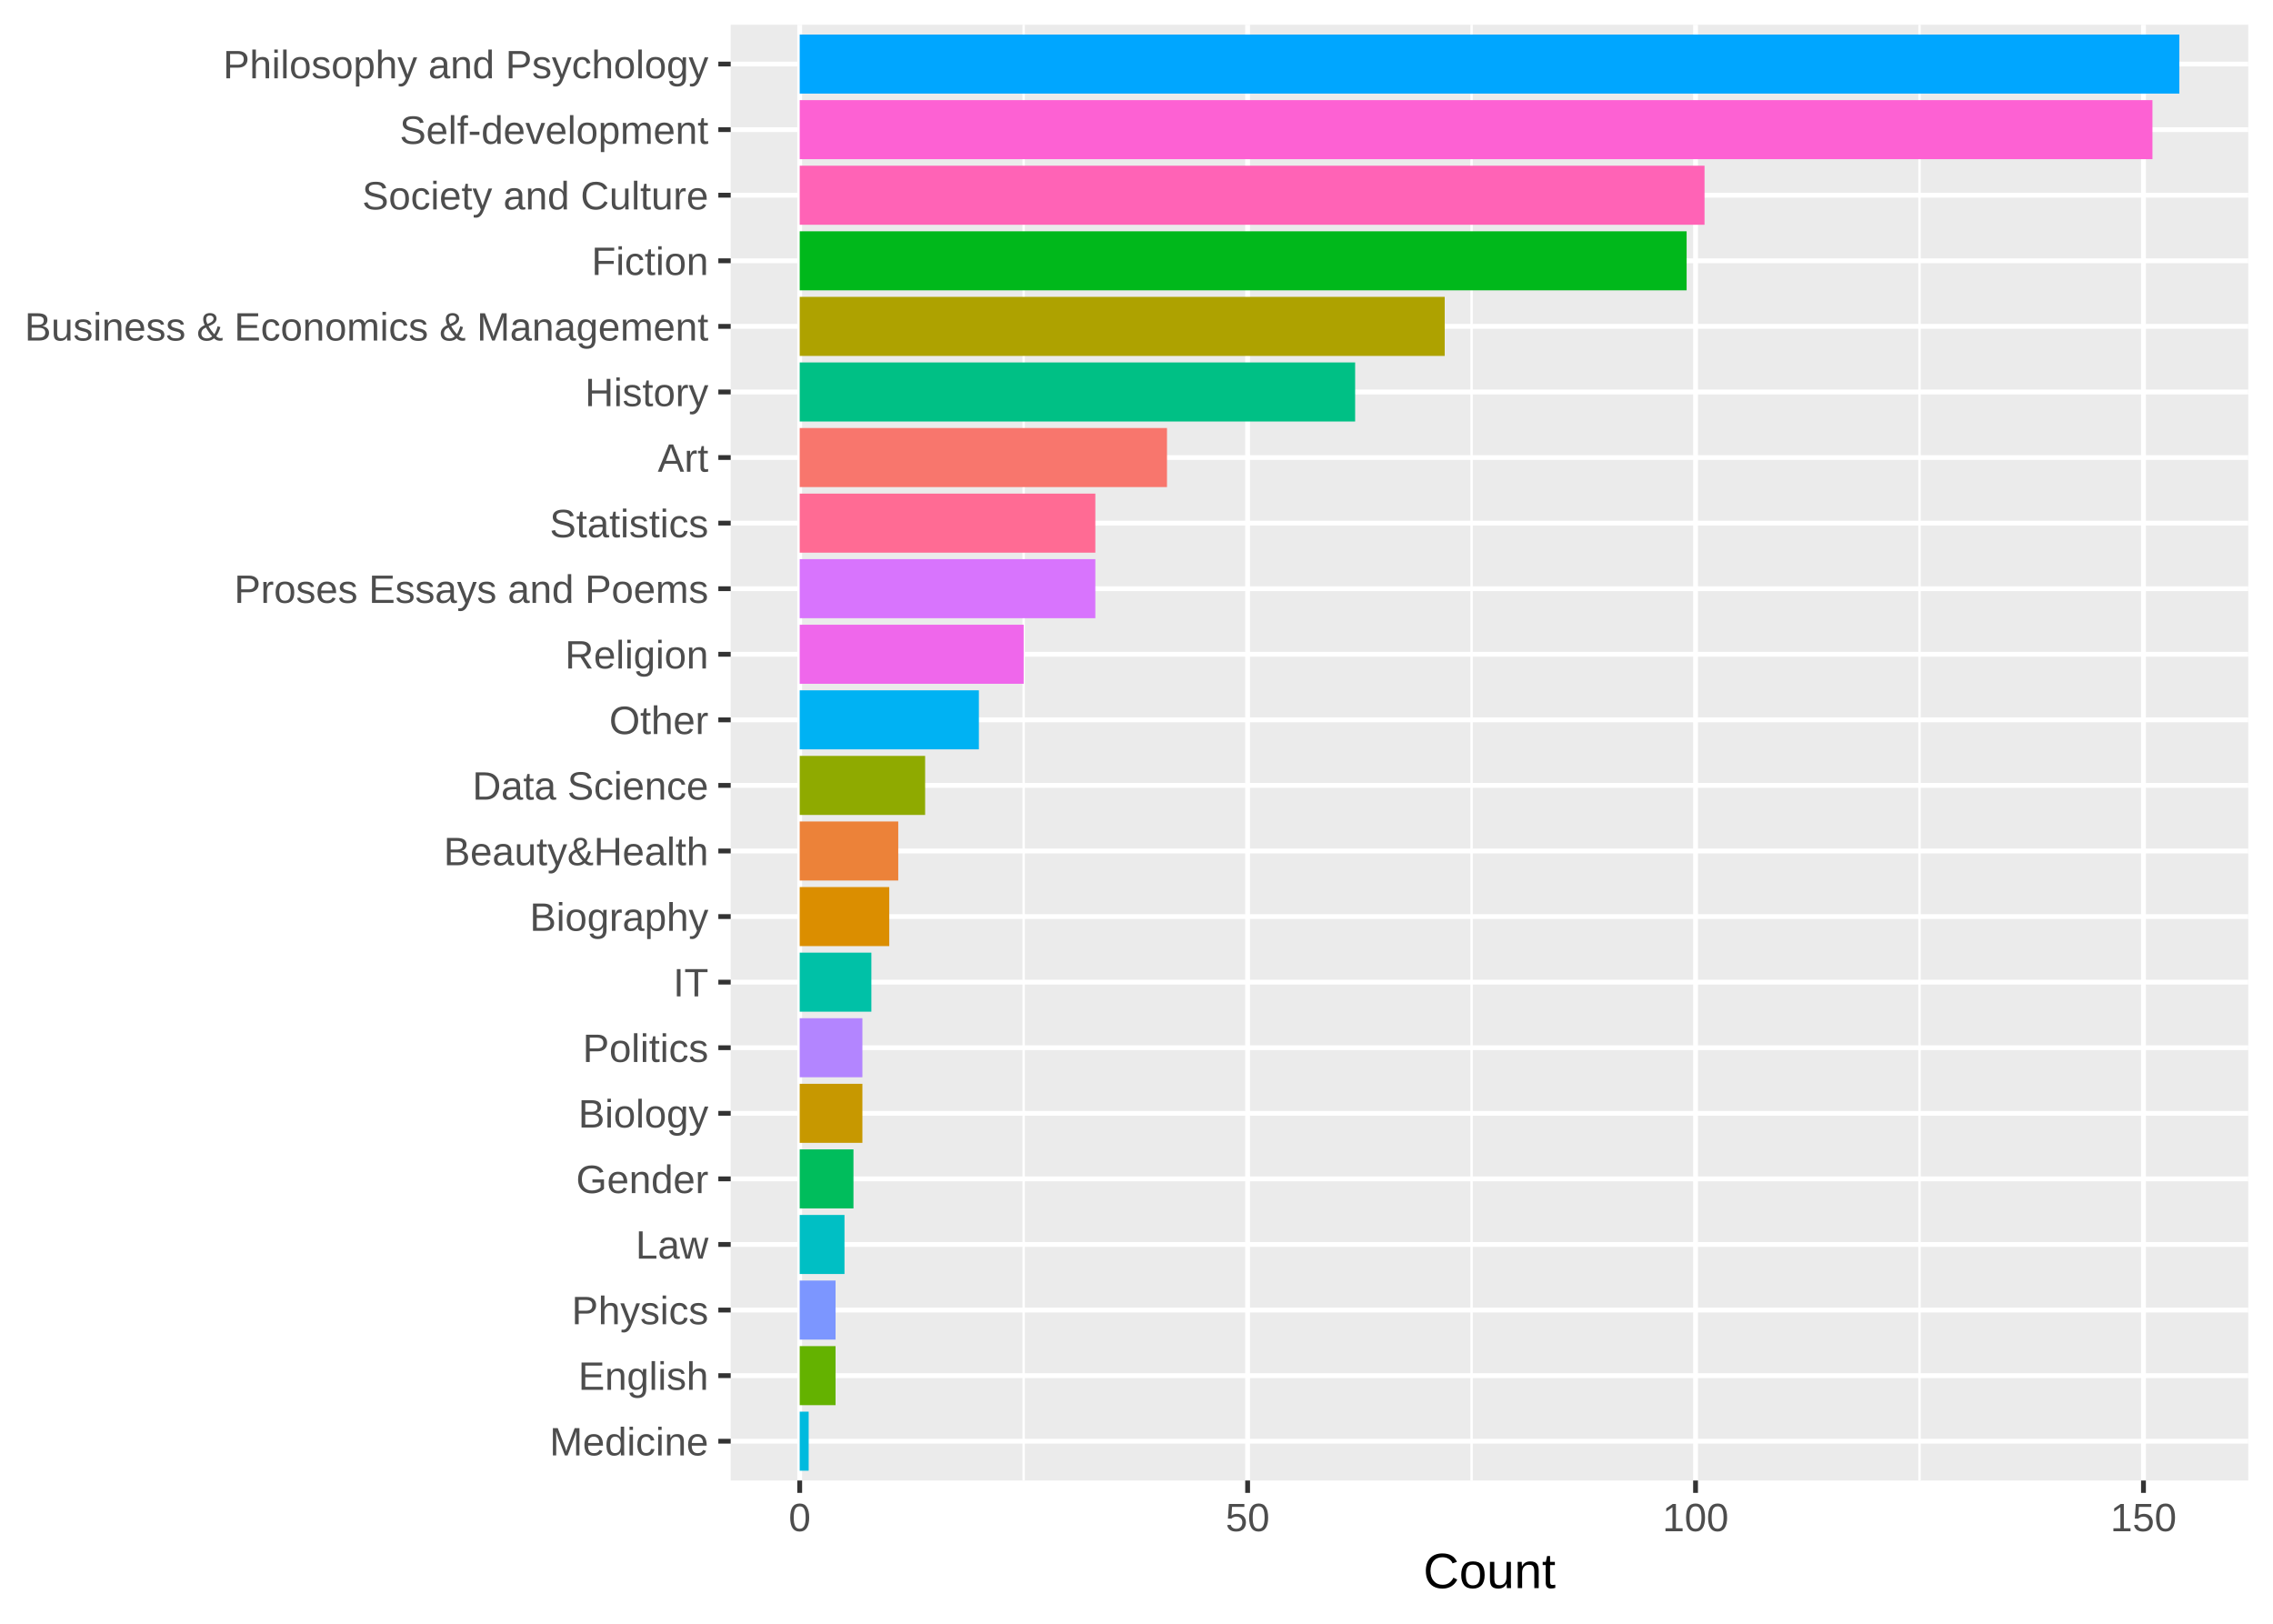
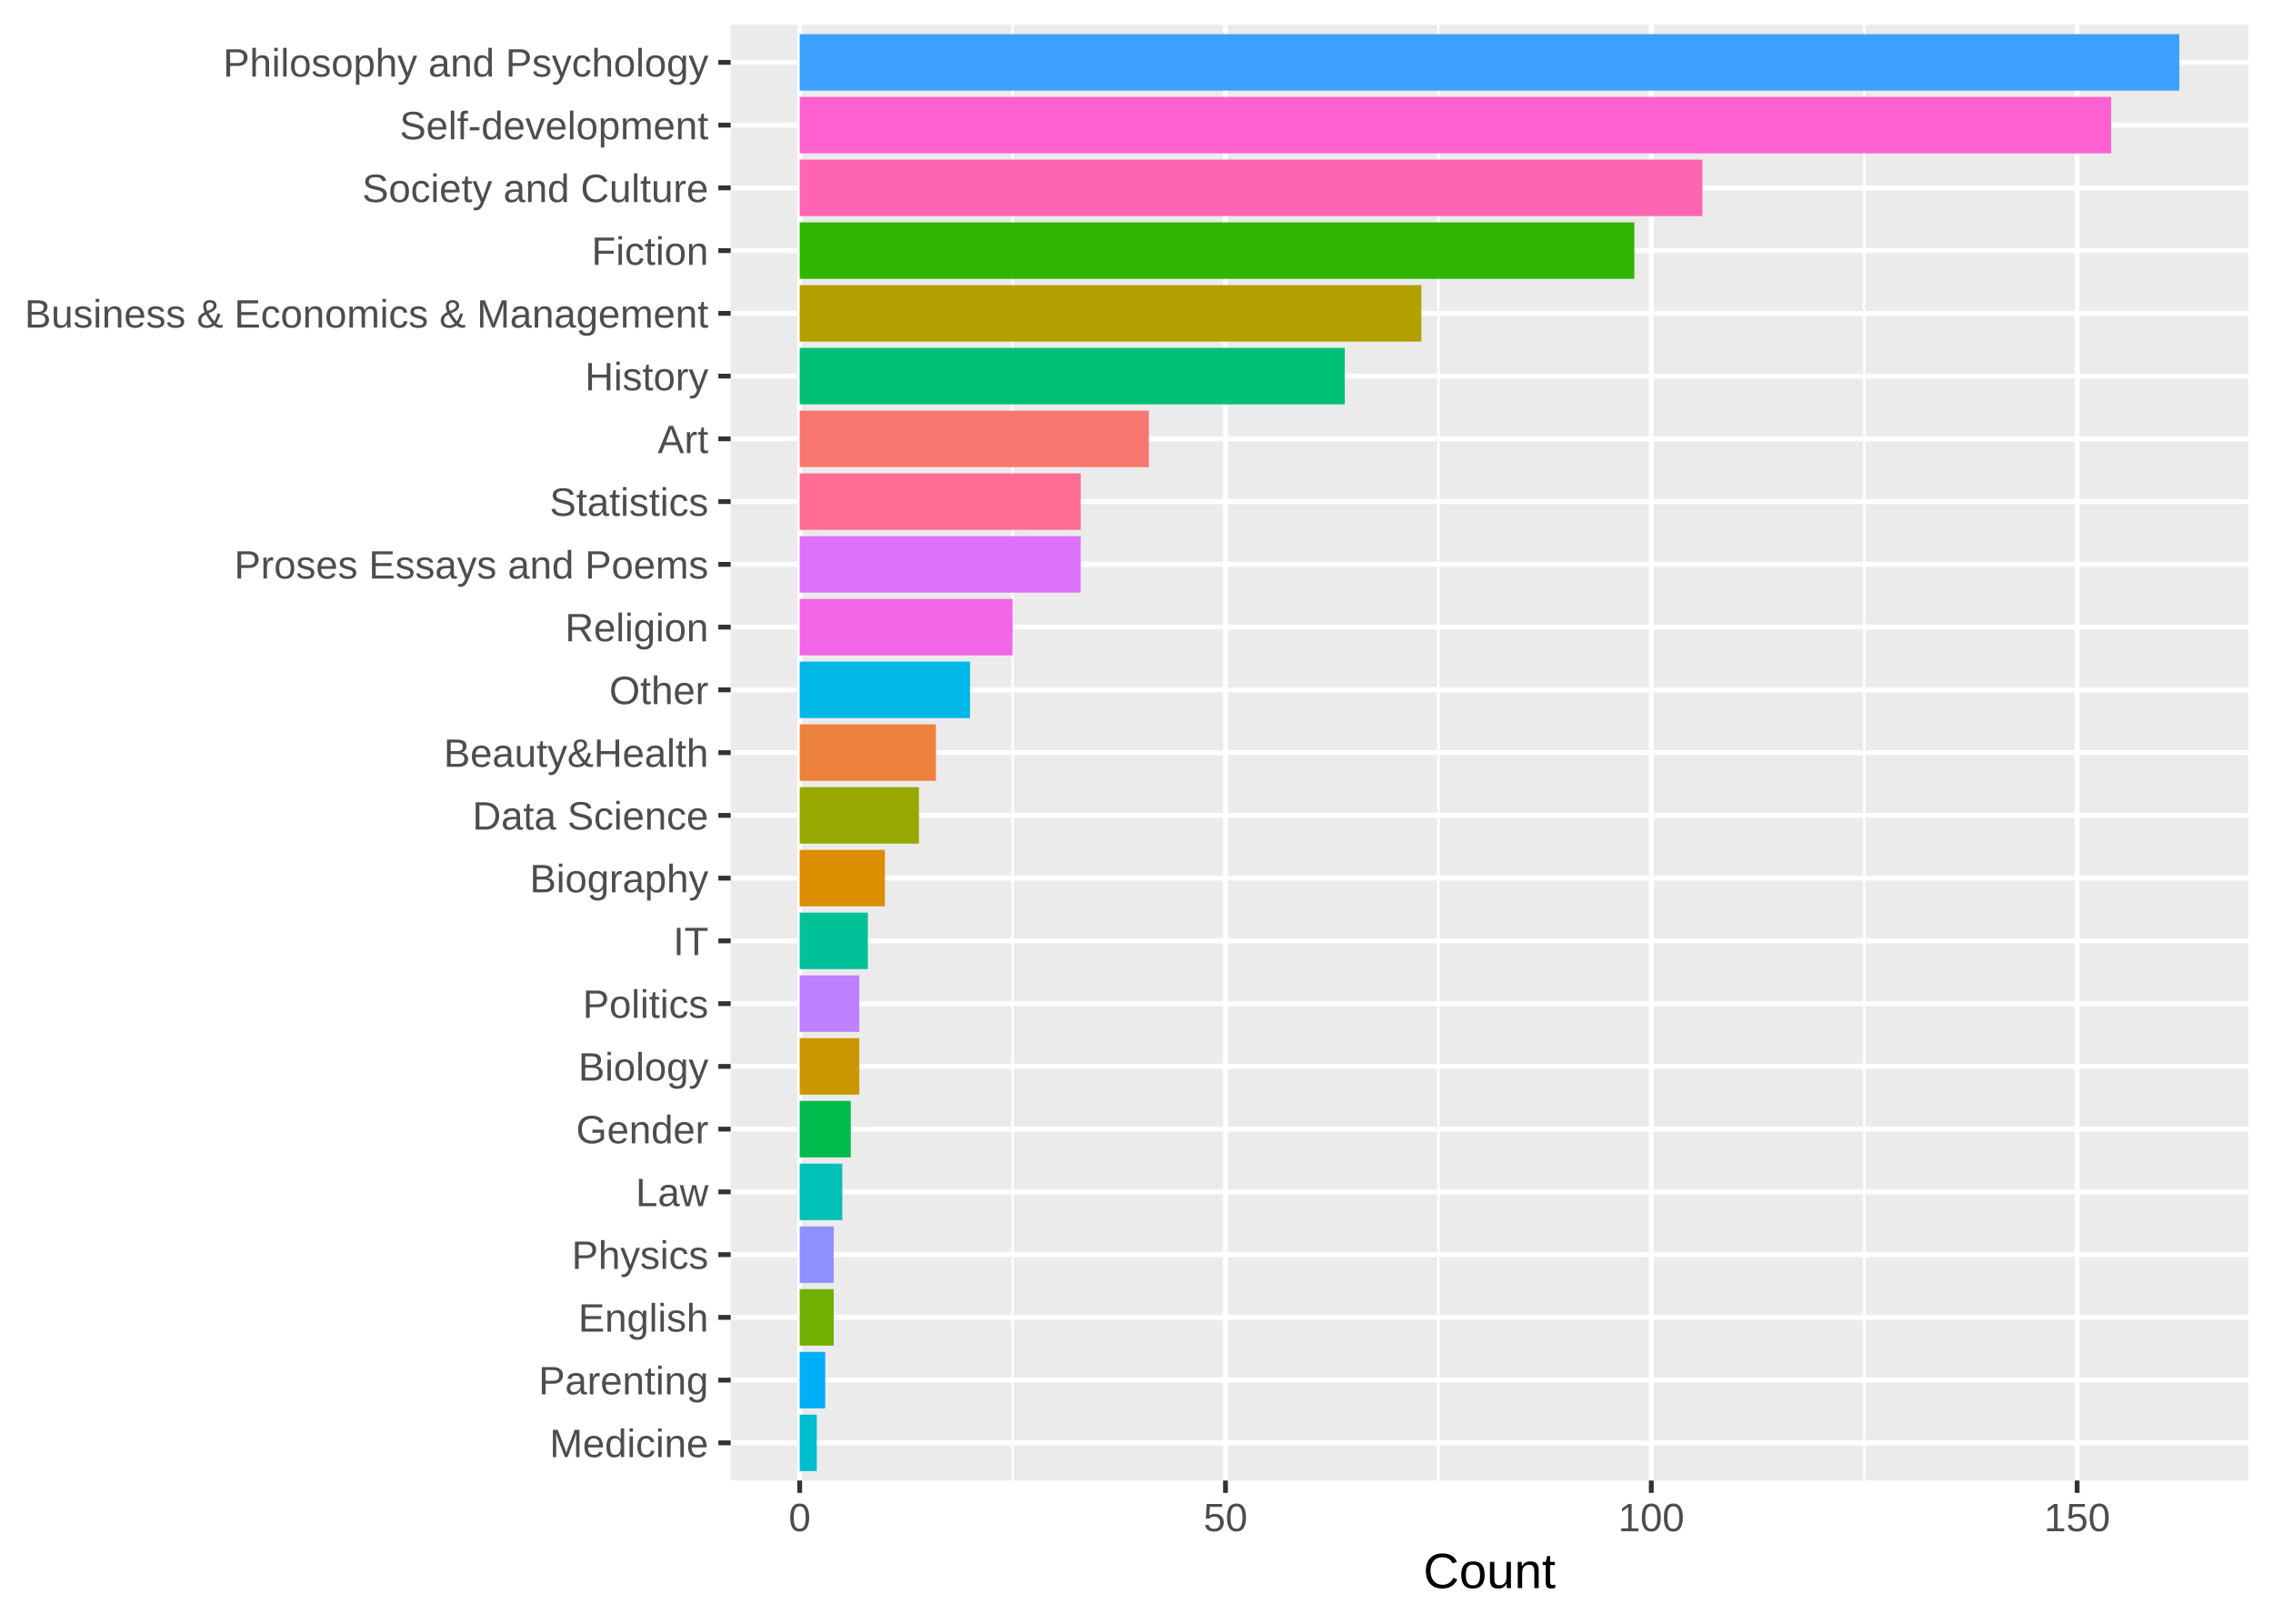
<svg xmlns="http://www.w3.org/2000/svg" class="svglite" width="504.00pt" height="360.00pt" viewBox="0 0 504.00 360.00">
  <defs>
    <style type="text/css">
    .svglite line, .svglite polyline, .svglite polygon, .svglite path, .svglite rect, .svglite circle {
      fill: none;
      stroke: #000000;
      stroke-linecap: round;
      stroke-linejoin: round;
      stroke-miterlimit: 10.00;
    }
    .svglite text {
      white-space: pre;
    }
  </style>
  </defs>
  <rect width="100%" height="100%" style="stroke: none; fill: #FFFFFF;" />
  <defs>
    <clipPath id="cpMC4wMHw1MDQuMDB8MC4wMHwzNjAuMDA=">
      <rect x="0.00" y="0.00" width="504.00" height="360.00" />
    </clipPath>
  </defs>
  <g clip-path="url(#cpMC4wMHw1MDQuMDB8MC4wMHwzNjAuMDA=)">
    <rect x="0.00" y="0.00" width="504.00" height="360.00" style="stroke-width: 1.07; stroke: #FFFFFF; fill: #FFFFFF;" />
  </g>
  <defs>
    <clipPath id="cpMTYyLjAyfDQ5OC41Mnw1LjQ4fDMyOC4yNQ==">
      <rect x="162.02" y="5.48" width="336.50" height="322.77" />
    </clipPath>
  </defs>
  <g clip-path="url(#cpMTYyLjAyfDQ5OC41Mnw1LjQ4fDMyOC4yNQ==)">
    <rect x="162.02" y="5.48" width="336.50" height="322.77" style="stroke-width: 1.07; stroke: none; fill: #EBEBEB;" />
-     <polyline points="226.98,328.25 226.98,5.48 " style="stroke-width: 0.53; stroke: #FFFFFF; stroke-linecap: butt;" />
-     <polyline points="326.30,328.25 326.30,5.48 " style="stroke-width: 0.53; stroke: #FFFFFF; stroke-linecap: butt;" />
-     <polyline points="425.62,328.25 425.62,5.48 " style="stroke-width: 0.53; stroke: #FFFFFF; stroke-linecap: butt;" />
-     <polyline points="162.02,319.53 498.52,319.53 " style="stroke-width: 1.07; stroke: #FFFFFF; stroke-linecap: butt;" />
-     <polyline points="162.02,304.99 498.52,304.99 " style="stroke-width: 1.07; stroke: #FFFFFF; stroke-linecap: butt;" />
-     <polyline points="162.02,290.45 498.52,290.45 " style="stroke-width: 1.07; stroke: #FFFFFF; stroke-linecap: butt;" />
-     <polyline points="162.02,275.91 498.52,275.91 " style="stroke-width: 1.07; stroke: #FFFFFF; stroke-linecap: butt;" />
-     <polyline points="162.02,261.37 498.52,261.37 " style="stroke-width: 1.07; stroke: #FFFFFF; stroke-linecap: butt;" />
-     <polyline points="162.02,246.83 498.52,246.83 " style="stroke-width: 1.07; stroke: #FFFFFF; stroke-linecap: butt;" />
-     <polyline points="162.02,232.29 498.52,232.29 " style="stroke-width: 1.07; stroke: #FFFFFF; stroke-linecap: butt;" />
-     <polyline points="162.02,217.75 498.52,217.75 " style="stroke-width: 1.07; stroke: #FFFFFF; stroke-linecap: butt;" />
-     <polyline points="162.02,203.21 498.52,203.21 " style="stroke-width: 1.07; stroke: #FFFFFF; stroke-linecap: butt;" />
-     <polyline points="162.02,188.67 498.52,188.67 " style="stroke-width: 1.07; stroke: #FFFFFF; stroke-linecap: butt;" />
-     <polyline points="162.02,174.13 498.52,174.13 " style="stroke-width: 1.07; stroke: #FFFFFF; stroke-linecap: butt;" />
-     <polyline points="162.02,159.60 498.52,159.60 " style="stroke-width: 1.07; stroke: #FFFFFF; stroke-linecap: butt;" />
-     <polyline points="162.02,145.06 498.52,145.06 " style="stroke-width: 1.07; stroke: #FFFFFF; stroke-linecap: butt;" />
-     <polyline points="162.02,130.52 498.52,130.52 " style="stroke-width: 1.07; stroke: #FFFFFF; stroke-linecap: butt;" />
-     <polyline points="162.02,115.98 498.52,115.98 " style="stroke-width: 1.07; stroke: #FFFFFF; stroke-linecap: butt;" />
-     <polyline points="162.02,101.44 498.52,101.44 " style="stroke-width: 1.07; stroke: #FFFFFF; stroke-linecap: butt;" />
-     <polyline points="162.02,86.90 498.52,86.90 " style="stroke-width: 1.07; stroke: #FFFFFF; stroke-linecap: butt;" />
-     <polyline points="162.02,72.36 498.52,72.36 " style="stroke-width: 1.07; stroke: #FFFFFF; stroke-linecap: butt;" />
-     <polyline points="162.02,57.82 498.52,57.82 " style="stroke-width: 1.07; stroke: #FFFFFF; stroke-linecap: butt;" />
-     <polyline points="162.02,43.28 498.52,43.28 " style="stroke-width: 1.07; stroke: #FFFFFF; stroke-linecap: butt;" />
-     <polyline points="162.02,28.74 498.52,28.74 " style="stroke-width: 1.07; stroke: #FFFFFF; stroke-linecap: butt;" />
-     <polyline points="162.02,14.20 498.52,14.20 " style="stroke-width: 1.07; stroke: #FFFFFF; stroke-linecap: butt;" />
+     <polyline points="224.52,328.25 224.52,5.48 " style="stroke-width: 0.53; stroke: #FFFFFF; stroke-linecap: butt;" />
+     <polyline points="318.94,328.25 318.94,5.48 " style="stroke-width: 0.53; stroke: #FFFFFF; stroke-linecap: butt;" />
+     <polyline points="413.36,328.25 413.36,5.48 " style="stroke-width: 0.53; stroke: #FFFFFF; stroke-linecap: butt;" />
+     <polyline points="162.02,319.90 498.52,319.90 " style="stroke-width: 1.07; stroke: #FFFFFF; stroke-linecap: butt;" />
+     <polyline points="162.02,305.99 498.52,305.99 " style="stroke-width: 1.07; stroke: #FFFFFF; stroke-linecap: butt;" />
+     <polyline points="162.02,292.08 498.52,292.08 " style="stroke-width: 1.07; stroke: #FFFFFF; stroke-linecap: butt;" />
+     <polyline points="162.02,278.17 498.52,278.17 " style="stroke-width: 1.07; stroke: #FFFFFF; stroke-linecap: butt;" />
+     <polyline points="162.02,264.25 498.52,264.25 " style="stroke-width: 1.07; stroke: #FFFFFF; stroke-linecap: butt;" />
+     <polyline points="162.02,250.34 498.52,250.34 " style="stroke-width: 1.07; stroke: #FFFFFF; stroke-linecap: butt;" />
+     <polyline points="162.02,236.43 498.52,236.43 " style="stroke-width: 1.07; stroke: #FFFFFF; stroke-linecap: butt;" />
+     <polyline points="162.02,222.52 498.52,222.52 " style="stroke-width: 1.07; stroke: #FFFFFF; stroke-linecap: butt;" />
+     <polyline points="162.02,208.60 498.52,208.60 " style="stroke-width: 1.07; stroke: #FFFFFF; stroke-linecap: butt;" />
+     <polyline points="162.02,194.69 498.52,194.69 " style="stroke-width: 1.07; stroke: #FFFFFF; stroke-linecap: butt;" />
+     <polyline points="162.02,180.78 498.52,180.78 " style="stroke-width: 1.07; stroke: #FFFFFF; stroke-linecap: butt;" />
+     <polyline points="162.02,166.87 498.52,166.87 " style="stroke-width: 1.07; stroke: #FFFFFF; stroke-linecap: butt;" />
+     <polyline points="162.02,152.95 498.52,152.95 " style="stroke-width: 1.07; stroke: #FFFFFF; stroke-linecap: butt;" />
+     <polyline points="162.02,139.04 498.52,139.04 " style="stroke-width: 1.07; stroke: #FFFFFF; stroke-linecap: butt;" />
+     <polyline points="162.02,125.13 498.52,125.13 " style="stroke-width: 1.07; stroke: #FFFFFF; stroke-linecap: butt;" />
+     <polyline points="162.02,111.21 498.52,111.21 " style="stroke-width: 1.07; stroke: #FFFFFF; stroke-linecap: butt;" />
+     <polyline points="162.02,97.30 498.52,97.30 " style="stroke-width: 1.07; stroke: #FFFFFF; stroke-linecap: butt;" />
+     <polyline points="162.02,83.39 498.52,83.39 " style="stroke-width: 1.07; stroke: #FFFFFF; stroke-linecap: butt;" />
+     <polyline points="162.02,69.48 498.52,69.48 " style="stroke-width: 1.07; stroke: #FFFFFF; stroke-linecap: butt;" />
+     <polyline points="162.02,55.56 498.52,55.56 " style="stroke-width: 1.07; stroke: #FFFFFF; stroke-linecap: butt;" />
+     <polyline points="162.02,41.65 498.52,41.65 " style="stroke-width: 1.07; stroke: #FFFFFF; stroke-linecap: butt;" />
+     <polyline points="162.02,27.74 498.52,27.74 " style="stroke-width: 1.07; stroke: #FFFFFF; stroke-linecap: butt;" />
+     <polyline points="162.02,13.83 498.52,13.83 " style="stroke-width: 1.07; stroke: #FFFFFF; stroke-linecap: butt;" />
    <polyline points="177.32,328.25 177.32,5.48 " style="stroke-width: 1.07; stroke: #FFFFFF; stroke-linecap: butt;" />
-     <polyline points="276.64,328.25 276.64,5.48 " style="stroke-width: 1.07; stroke: #FFFFFF; stroke-linecap: butt;" />
-     <polyline points="375.96,328.25 375.96,5.48 " style="stroke-width: 1.07; stroke: #FFFFFF; stroke-linecap: butt;" />
-     <polyline points="475.28,328.25 475.28,5.48 " style="stroke-width: 1.07; stroke: #FFFFFF; stroke-linecap: butt;" />
-     <rect x="177.32" y="94.90" width="81.44" height="13.09" style="stroke-width: 1.07; stroke: none; stroke-linecap: square; stroke-linejoin: miter; fill: #F8766D;" />
-     <rect x="177.32" y="182.13" width="21.85" height="13.09" style="stroke-width: 1.07; stroke: none; stroke-linecap: square; stroke-linejoin: miter; fill: #EC8239;" />
-     <rect x="177.32" y="196.67" width="19.86" height="13.09" style="stroke-width: 1.07; stroke: none; stroke-linecap: square; stroke-linejoin: miter; fill: #DB8E00;" />
-     <rect x="177.32" y="240.29" width="13.90" height="13.09" style="stroke-width: 1.07; stroke: none; stroke-linecap: square; stroke-linejoin: miter; fill: #C79800;" />
-     <rect x="177.32" y="65.82" width="143.02" height="13.09" style="stroke-width: 1.07; stroke: none; stroke-linecap: square; stroke-linejoin: miter; fill: #AEA200;" />
-     <rect x="177.32" y="167.59" width="27.81" height="13.09" style="stroke-width: 1.07; stroke: none; stroke-linecap: square; stroke-linejoin: miter; fill: #8FAA00;" />
-     <rect x="177.32" y="298.45" width="7.95" height="13.09" style="stroke-width: 1.07; stroke: none; stroke-linecap: square; stroke-linejoin: miter; fill: #64B200;" />
-     <rect x="177.32" y="51.28" width="196.66" height="13.09" style="stroke-width: 1.07; stroke: none; stroke-linecap: square; stroke-linejoin: miter; fill: #00B81B;" />
-     <rect x="177.32" y="254.83" width="11.92" height="13.09" style="stroke-width: 1.07; stroke: none; stroke-linecap: square; stroke-linejoin: miter; fill: #00BD5C;" />
-     <rect x="177.32" y="80.36" width="123.16" height="13.09" style="stroke-width: 1.07; stroke: none; stroke-linecap: square; stroke-linejoin: miter; fill: #00C085;" />
-     <rect x="177.32" y="211.21" width="15.89" height="13.09" style="stroke-width: 1.07; stroke: none; stroke-linecap: square; stroke-linejoin: miter; fill: #00C1A7;" />
-     <rect x="177.32" y="269.37" width="9.93" height="13.09" style="stroke-width: 1.07; stroke: none; stroke-linecap: square; stroke-linejoin: miter; fill: #00BFC4;" />
-     <rect x="177.32" y="312.98" width="1.99" height="13.09" style="stroke-width: 1.07; stroke: none; stroke-linecap: square; stroke-linejoin: miter; fill: #00BADE;" />
-     <rect x="177.32" y="153.05" width="39.73" height="13.09" style="stroke-width: 1.07; stroke: none; stroke-linecap: square; stroke-linejoin: miter; fill: #00B2F3;" />
-     <rect x="177.32" y="7.66" width="305.91" height="13.09" style="stroke-width: 1.07; stroke: none; stroke-linecap: square; stroke-linejoin: miter; fill: #00A6FF;" />
-     <rect x="177.32" y="283.91" width="7.95" height="13.09" style="stroke-width: 1.07; stroke: none; stroke-linecap: square; stroke-linejoin: miter; fill: #7C96FF;" />
-     <rect x="177.32" y="225.75" width="13.90" height="13.09" style="stroke-width: 1.07; stroke: none; stroke-linecap: square; stroke-linejoin: miter; fill: #B385FF;" />
-     <rect x="177.32" y="123.97" width="65.55" height="13.09" style="stroke-width: 1.07; stroke: none; stroke-linecap: square; stroke-linejoin: miter; fill: #D874FD;" />
-     <rect x="177.32" y="138.51" width="49.66" height="13.09" style="stroke-width: 1.07; stroke: none; stroke-linecap: square; stroke-linejoin: miter; fill: #EF67EB;" />
-     <rect x="177.32" y="22.20" width="299.95" height="13.09" style="stroke-width: 1.07; stroke: none; stroke-linecap: square; stroke-linejoin: miter; fill: #FD61D3;" />
-     <rect x="177.32" y="36.74" width="200.63" height="13.09" style="stroke-width: 1.07; stroke: none; stroke-linecap: square; stroke-linejoin: miter; fill: #FF63B6;" />
-     <rect x="177.32" y="109.44" width="65.55" height="13.09" style="stroke-width: 1.07; stroke: none; stroke-linecap: square; stroke-linejoin: miter; fill: #FF6B94;" />
+     <polyline points="271.73,328.25 271.73,5.48 " style="stroke-width: 1.07; stroke: #FFFFFF; stroke-linecap: butt;" />
+     <polyline points="366.15,328.25 366.15,5.48 " style="stroke-width: 1.07; stroke: #FFFFFF; stroke-linecap: butt;" />
+     <polyline points="460.57,328.25 460.57,5.48 " style="stroke-width: 1.07; stroke: #FFFFFF; stroke-linecap: butt;" />
+     <rect x="177.32" y="91.04" width="77.42" height="12.52" style="stroke-width: 1.07; stroke: none; stroke-linecap: butt; stroke-linejoin: miter; fill: #F8766D;" />
+     <rect x="177.32" y="160.60" width="30.21" height="12.52" style="stroke-width: 1.07; stroke: none; stroke-linecap: butt; stroke-linejoin: miter; fill: #EC823C;" />
+     <rect x="177.32" y="188.43" width="18.88" height="12.52" style="stroke-width: 1.07; stroke: none; stroke-linecap: butt; stroke-linejoin: miter; fill: #DD8D00;" />
+     <rect x="177.32" y="230.17" width="13.22" height="12.52" style="stroke-width: 1.07; stroke: none; stroke-linecap: butt; stroke-linejoin: miter; fill: #CA9700;" />
+     <rect x="177.32" y="63.22" width="137.85" height="12.52" style="stroke-width: 1.07; stroke: none; stroke-linecap: butt; stroke-linejoin: miter; fill: #B3A000;" />
+     <rect x="177.32" y="174.52" width="26.44" height="12.52" style="stroke-width: 1.07; stroke: none; stroke-linecap: butt; stroke-linejoin: miter; fill: #97A900;" />
+     <rect x="177.32" y="285.82" width="7.55" height="12.52" style="stroke-width: 1.07; stroke: none; stroke-linecap: butt; stroke-linejoin: miter; fill: #71B000;" />
+     <rect x="177.32" y="49.30" width="185.06" height="12.52" style="stroke-width: 1.07; stroke: none; stroke-linecap: butt; stroke-linejoin: miter; fill: #2FB600;" />
+     <rect x="177.32" y="244.08" width="11.33" height="12.52" style="stroke-width: 1.07; stroke: none; stroke-linecap: butt; stroke-linejoin: miter; fill: #00BB4B;" />
+     <rect x="177.32" y="77.13" width="120.85" height="12.52" style="stroke-width: 1.07; stroke: none; stroke-linecap: butt; stroke-linejoin: miter; fill: #00BF76;" />
+     <rect x="177.32" y="202.34" width="15.11" height="12.52" style="stroke-width: 1.07; stroke: none; stroke-linecap: butt; stroke-linejoin: miter; fill: #00C098;" />
+     <rect x="177.32" y="257.99" width="9.44" height="12.52" style="stroke-width: 1.07; stroke: none; stroke-linecap: butt; stroke-linejoin: miter; fill: #00C0B7;" />
+     <rect x="177.32" y="313.64" width="3.78" height="12.52" style="stroke-width: 1.07; stroke: none; stroke-linecap: butt; stroke-linejoin: miter; fill: #00BDD1;" />
+     <rect x="177.32" y="146.69" width="37.77" height="12.52" style="stroke-width: 1.07; stroke: none; stroke-linecap: butt; stroke-linejoin: miter; fill: #00B7E8;" />
+     <rect x="177.32" y="299.73" width="5.66" height="12.52" style="stroke-width: 1.07; stroke: none; stroke-linecap: butt; stroke-linejoin: miter; fill: #00AEFA;" />
+     <rect x="177.32" y="7.57" width="305.91" height="12.52" style="stroke-width: 1.07; stroke: none; stroke-linecap: butt; stroke-linejoin: miter; fill: #3DA1FF;" />
+     <rect x="177.32" y="271.91" width="7.55" height="12.52" style="stroke-width: 1.07; stroke: none; stroke-linecap: butt; stroke-linejoin: miter; fill: #8F91FF;" />
+     <rect x="177.32" y="216.25" width="13.22" height="12.52" style="stroke-width: 1.07; stroke: none; stroke-linecap: butt; stroke-linejoin: miter; fill: #BE80FF;" />
+     <rect x="177.32" y="118.87" width="62.31" height="12.52" style="stroke-width: 1.07; stroke: none; stroke-linecap: butt; stroke-linejoin: miter; fill: #DE71F9;" />
+     <rect x="177.32" y="132.78" width="47.21" height="12.52" style="stroke-width: 1.07; stroke: none; stroke-linecap: butt; stroke-linejoin: miter; fill: #F265E7;" />
+     <rect x="177.32" y="21.48" width="290.80" height="12.52" style="stroke-width: 1.07; stroke: none; stroke-linecap: butt; stroke-linejoin: miter; fill: #FE61CF;" />
+     <rect x="177.32" y="35.39" width="200.16" height="12.52" style="stroke-width: 1.07; stroke: none; stroke-linecap: butt; stroke-linejoin: miter; fill: #FF64B3;" />
+     <rect x="177.32" y="104.95" width="62.31" height="12.52" style="stroke-width: 1.07; stroke: none; stroke-linecap: butt; stroke-linejoin: miter; fill: #FF6C92;" />
  </g>
  <g clip-path="url(#cpMC4wMHw1MDQuMDB8MC4wMHwzNjAuMDA=)">
-     <text x="157.09" y="322.68" text-anchor="end" style="font-size: 8.80px;fill: #4D4D4D; font-family: &quot;Arial&quot;;" textLength="35.22px" lengthAdjust="spacingAndGlyphs">Medicine</text>
-     <text x="157.09" y="308.14" text-anchor="end" style="font-size: 8.80px;fill: #4D4D4D; font-family: &quot;Arial&quot;;" textLength="28.86px" lengthAdjust="spacingAndGlyphs">English</text>
-     <text x="157.09" y="293.60" text-anchor="end" style="font-size: 8.80px;fill: #4D4D4D; font-family: &quot;Arial&quot;;" textLength="30.31px" lengthAdjust="spacingAndGlyphs">Physics</text>
-     <text x="157.09" y="279.06" text-anchor="end" style="font-size: 8.80px;fill: #4D4D4D; font-family: &quot;Arial&quot;;" textLength="16.14px" lengthAdjust="spacingAndGlyphs">Law</text>
-     <text x="157.09" y="264.52" text-anchor="end" style="font-size: 8.80px;fill: #4D4D4D; font-family: &quot;Arial&quot;;" textLength="29.35px" lengthAdjust="spacingAndGlyphs">Gender</text>
-     <text x="157.09" y="249.98" text-anchor="end" style="font-size: 8.80px;fill: #4D4D4D; font-family: &quot;Arial&quot;;" textLength="28.86px" lengthAdjust="spacingAndGlyphs">Biology</text>
-     <text x="157.09" y="235.45" text-anchor="end" style="font-size: 8.80px;fill: #4D4D4D; font-family: &quot;Arial&quot;;" textLength="27.86px" lengthAdjust="spacingAndGlyphs">Politics</text>
-     <text x="157.09" y="220.91" text-anchor="end" style="font-size: 8.80px;fill: #4D4D4D; font-family: &quot;Arial&quot;;" textLength="7.81px" lengthAdjust="spacingAndGlyphs">IT</text>
-     <text x="157.09" y="206.37" text-anchor="end" style="font-size: 8.80px;fill: #4D4D4D; font-family: &quot;Arial&quot;;" textLength="39.63px" lengthAdjust="spacingAndGlyphs">Biography</text>
-     <text x="157.09" y="191.83" text-anchor="end" style="font-size: 8.80px;fill: #4D4D4D; font-family: &quot;Arial&quot;;" textLength="58.69px" lengthAdjust="spacingAndGlyphs">Beauty&amp;Health</text>
-     <text x="157.09" y="177.29" text-anchor="end" style="font-size: 8.80px;fill: #4D4D4D; font-family: &quot;Arial&quot;;" textLength="52.33px" lengthAdjust="spacingAndGlyphs">Data Science</text>
-     <text x="157.09" y="162.75" text-anchor="end" style="font-size: 8.80px;fill: #4D4D4D; font-family: &quot;Arial&quot;;" textLength="22.00px" lengthAdjust="spacingAndGlyphs">Other</text>
-     <text x="157.09" y="148.21" text-anchor="end" style="font-size: 8.80px;fill: #4D4D4D; font-family: &quot;Arial&quot;;" textLength="31.79px" lengthAdjust="spacingAndGlyphs">Religion</text>
-     <text x="157.09" y="133.67" text-anchor="end" style="font-size: 8.80px;fill: #4D4D4D; font-family: &quot;Arial&quot;;" textLength="105.15px" lengthAdjust="spacingAndGlyphs">Proses Essays and Poems</text>
-     <text x="157.09" y="119.13" text-anchor="end" style="font-size: 8.80px;fill: #4D4D4D; font-family: &quot;Arial&quot;;" textLength="35.19px" lengthAdjust="spacingAndGlyphs">Statistics</text>
-     <text x="157.09" y="104.59" text-anchor="end" style="font-size: 8.80px;fill: #4D4D4D; font-family: &quot;Arial&quot;;" textLength="11.24px" lengthAdjust="spacingAndGlyphs">Art</text>
-     <text x="157.09" y="90.05" text-anchor="end" style="font-size: 8.80px;fill: #4D4D4D; font-family: &quot;Arial&quot;;" textLength="27.37px" lengthAdjust="spacingAndGlyphs">History</text>
-     <text x="157.09" y="75.51" text-anchor="end" style="font-size: 8.80px;fill: #4D4D4D; font-family: &quot;Arial&quot;;" textLength="151.61px" lengthAdjust="spacingAndGlyphs">Business &amp; Economics &amp; Management</text>
-     <text x="157.09" y="60.97" text-anchor="end" style="font-size: 8.80px;fill: #4D4D4D; font-family: &quot;Arial&quot;;" textLength="25.91px" lengthAdjust="spacingAndGlyphs">Fiction</text>
-     <text x="157.09" y="46.44" text-anchor="end" style="font-size: 8.80px;fill: #4D4D4D; font-family: &quot;Arial&quot;;" textLength="76.78px" lengthAdjust="spacingAndGlyphs">Society and Culture</text>
-     <text x="157.09" y="31.90" text-anchor="end" style="font-size: 8.80px;fill: #4D4D4D; font-family: &quot;Arial&quot;;" textLength="68.48px" lengthAdjust="spacingAndGlyphs">Self-development</text>
-     <text x="157.09" y="17.36" text-anchor="end" style="font-size: 8.80px;fill: #4D4D4D; font-family: &quot;Arial&quot;;" textLength="107.62px" lengthAdjust="spacingAndGlyphs">Philosophy and Psychology</text>
-     <polyline points="159.28,319.53 162.02,319.53 " style="stroke-width: 1.07; stroke: #333333; stroke-linecap: butt;" />
-     <polyline points="159.28,304.99 162.02,304.99 " style="stroke-width: 1.07; stroke: #333333; stroke-linecap: butt;" />
-     <polyline points="159.28,290.45 162.02,290.45 " style="stroke-width: 1.07; stroke: #333333; stroke-linecap: butt;" />
-     <polyline points="159.28,275.91 162.02,275.91 " style="stroke-width: 1.07; stroke: #333333; stroke-linecap: butt;" />
-     <polyline points="159.28,261.37 162.02,261.37 " style="stroke-width: 1.07; stroke: #333333; stroke-linecap: butt;" />
-     <polyline points="159.28,246.83 162.02,246.83 " style="stroke-width: 1.07; stroke: #333333; stroke-linecap: butt;" />
-     <polyline points="159.28,232.29 162.02,232.29 " style="stroke-width: 1.07; stroke: #333333; stroke-linecap: butt;" />
-     <polyline points="159.28,217.75 162.02,217.75 " style="stroke-width: 1.07; stroke: #333333; stroke-linecap: butt;" />
-     <polyline points="159.28,203.21 162.02,203.21 " style="stroke-width: 1.07; stroke: #333333; stroke-linecap: butt;" />
-     <polyline points="159.28,188.67 162.02,188.67 " style="stroke-width: 1.07; stroke: #333333; stroke-linecap: butt;" />
-     <polyline points="159.28,174.13 162.02,174.13 " style="stroke-width: 1.07; stroke: #333333; stroke-linecap: butt;" />
-     <polyline points="159.28,159.60 162.02,159.60 " style="stroke-width: 1.07; stroke: #333333; stroke-linecap: butt;" />
-     <polyline points="159.28,145.06 162.02,145.06 " style="stroke-width: 1.07; stroke: #333333; stroke-linecap: butt;" />
-     <polyline points="159.28,130.52 162.02,130.52 " style="stroke-width: 1.07; stroke: #333333; stroke-linecap: butt;" />
-     <polyline points="159.28,115.98 162.02,115.98 " style="stroke-width: 1.07; stroke: #333333; stroke-linecap: butt;" />
-     <polyline points="159.28,101.44 162.02,101.44 " style="stroke-width: 1.07; stroke: #333333; stroke-linecap: butt;" />
-     <polyline points="159.28,86.90 162.02,86.90 " style="stroke-width: 1.07; stroke: #333333; stroke-linecap: butt;" />
-     <polyline points="159.28,72.36 162.02,72.36 " style="stroke-width: 1.07; stroke: #333333; stroke-linecap: butt;" />
-     <polyline points="159.28,57.82 162.02,57.82 " style="stroke-width: 1.07; stroke: #333333; stroke-linecap: butt;" />
-     <polyline points="159.28,43.28 162.02,43.28 " style="stroke-width: 1.07; stroke: #333333; stroke-linecap: butt;" />
-     <polyline points="159.28,28.74 162.02,28.74 " style="stroke-width: 1.07; stroke: #333333; stroke-linecap: butt;" />
-     <polyline points="159.28,14.20 162.02,14.20 " style="stroke-width: 1.07; stroke: #333333; stroke-linecap: butt;" />
+     <text x="157.09" y="323.06" text-anchor="end" style="font-size: 8.80px;fill: #4D4D4D; font-family: &quot;Arial&quot;;" textLength="35.22px" lengthAdjust="spacingAndGlyphs">Medicine</text>
+     <text x="157.09" y="309.14" text-anchor="end" style="font-size: 8.80px;fill: #4D4D4D; font-family: &quot;Arial&quot;;" textLength="37.67px" lengthAdjust="spacingAndGlyphs">Parenting</text>
+     <text x="157.09" y="295.23" text-anchor="end" style="font-size: 8.80px;fill: #4D4D4D; font-family: &quot;Arial&quot;;" textLength="28.86px" lengthAdjust="spacingAndGlyphs">English</text>
+     <text x="157.09" y="281.32" text-anchor="end" style="font-size: 8.80px;fill: #4D4D4D; font-family: &quot;Arial&quot;;" textLength="30.31px" lengthAdjust="spacingAndGlyphs">Physics</text>
+     <text x="157.09" y="267.41" text-anchor="end" style="font-size: 8.80px;fill: #4D4D4D; font-family: &quot;Arial&quot;;" textLength="16.14px" lengthAdjust="spacingAndGlyphs">Law</text>
+     <text x="157.09" y="253.49" text-anchor="end" style="font-size: 8.80px;fill: #4D4D4D; font-family: &quot;Arial&quot;;" textLength="29.35px" lengthAdjust="spacingAndGlyphs">Gender</text>
+     <text x="157.09" y="239.58" text-anchor="end" style="font-size: 8.80px;fill: #4D4D4D; font-family: &quot;Arial&quot;;" textLength="28.86px" lengthAdjust="spacingAndGlyphs">Biology</text>
+     <text x="157.09" y="225.67" text-anchor="end" style="font-size: 8.80px;fill: #4D4D4D; font-family: &quot;Arial&quot;;" textLength="27.86px" lengthAdjust="spacingAndGlyphs">Politics</text>
+     <text x="157.09" y="211.76" text-anchor="end" style="font-size: 8.80px;fill: #4D4D4D; font-family: &quot;Arial&quot;;" textLength="7.81px" lengthAdjust="spacingAndGlyphs">IT</text>
+     <text x="157.09" y="197.84" text-anchor="end" style="font-size: 8.80px;fill: #4D4D4D; font-family: &quot;Arial&quot;;" textLength="39.63px" lengthAdjust="spacingAndGlyphs">Biography</text>
+     <text x="157.09" y="183.93" text-anchor="end" style="font-size: 8.80px;fill: #4D4D4D; font-family: &quot;Arial&quot;;" textLength="52.33px" lengthAdjust="spacingAndGlyphs">Data Science</text>
+     <text x="157.09" y="170.02" text-anchor="end" style="font-size: 8.80px;fill: #4D4D4D; font-family: &quot;Arial&quot;;" textLength="58.69px" lengthAdjust="spacingAndGlyphs">Beauty&amp;Health</text>
+     <text x="157.09" y="156.11" text-anchor="end" style="font-size: 8.80px;fill: #4D4D4D; font-family: &quot;Arial&quot;;" textLength="22.00px" lengthAdjust="spacingAndGlyphs">Other</text>
+     <text x="157.09" y="142.19" text-anchor="end" style="font-size: 8.80px;fill: #4D4D4D; font-family: &quot;Arial&quot;;" textLength="31.79px" lengthAdjust="spacingAndGlyphs">Religion</text>
+     <text x="157.09" y="128.28" text-anchor="end" style="font-size: 8.80px;fill: #4D4D4D; font-family: &quot;Arial&quot;;" textLength="105.15px" lengthAdjust="spacingAndGlyphs">Proses Essays and Poems</text>
+     <text x="157.09" y="114.37" text-anchor="end" style="font-size: 8.80px;fill: #4D4D4D; font-family: &quot;Arial&quot;;" textLength="35.19px" lengthAdjust="spacingAndGlyphs">Statistics</text>
+     <text x="157.09" y="100.46" text-anchor="end" style="font-size: 8.80px;fill: #4D4D4D; font-family: &quot;Arial&quot;;" textLength="11.24px" lengthAdjust="spacingAndGlyphs">Art</text>
+     <text x="157.09" y="86.54" text-anchor="end" style="font-size: 8.80px;fill: #4D4D4D; font-family: &quot;Arial&quot;;" textLength="27.37px" lengthAdjust="spacingAndGlyphs">History</text>
+     <text x="157.09" y="72.63" text-anchor="end" style="font-size: 8.80px;fill: #4D4D4D; font-family: &quot;Arial&quot;;" textLength="151.61px" lengthAdjust="spacingAndGlyphs">Business &amp; Economics &amp; Management</text>
+     <text x="157.09" y="58.72" text-anchor="end" style="font-size: 8.80px;fill: #4D4D4D; font-family: &quot;Arial&quot;;" textLength="25.91px" lengthAdjust="spacingAndGlyphs">Fiction</text>
+     <text x="157.09" y="44.81" text-anchor="end" style="font-size: 8.80px;fill: #4D4D4D; font-family: &quot;Arial&quot;;" textLength="76.78px" lengthAdjust="spacingAndGlyphs">Society and Culture</text>
+     <text x="157.09" y="30.89" text-anchor="end" style="font-size: 8.80px;fill: #4D4D4D; font-family: &quot;Arial&quot;;" textLength="68.48px" lengthAdjust="spacingAndGlyphs">Self-development</text>
+     <text x="157.09" y="16.98" text-anchor="end" style="font-size: 8.80px;fill: #4D4D4D; font-family: &quot;Arial&quot;;" textLength="107.62px" lengthAdjust="spacingAndGlyphs">Philosophy and Psychology</text>
+     <polyline points="159.28,319.90 162.02,319.90 " style="stroke-width: 1.07; stroke: #333333; stroke-linecap: butt;" />
+     <polyline points="159.28,305.99 162.02,305.99 " style="stroke-width: 1.07; stroke: #333333; stroke-linecap: butt;" />
+     <polyline points="159.28,292.08 162.02,292.08 " style="stroke-width: 1.07; stroke: #333333; stroke-linecap: butt;" />
+     <polyline points="159.28,278.17 162.02,278.17 " style="stroke-width: 1.07; stroke: #333333; stroke-linecap: butt;" />
+     <polyline points="159.28,264.25 162.02,264.25 " style="stroke-width: 1.07; stroke: #333333; stroke-linecap: butt;" />
+     <polyline points="159.28,250.34 162.02,250.34 " style="stroke-width: 1.07; stroke: #333333; stroke-linecap: butt;" />
+     <polyline points="159.28,236.43 162.02,236.43 " style="stroke-width: 1.07; stroke: #333333; stroke-linecap: butt;" />
+     <polyline points="159.28,222.52 162.02,222.52 " style="stroke-width: 1.07; stroke: #333333; stroke-linecap: butt;" />
+     <polyline points="159.28,208.60 162.02,208.60 " style="stroke-width: 1.07; stroke: #333333; stroke-linecap: butt;" />
+     <polyline points="159.28,194.69 162.02,194.69 " style="stroke-width: 1.07; stroke: #333333; stroke-linecap: butt;" />
+     <polyline points="159.28,180.78 162.02,180.78 " style="stroke-width: 1.07; stroke: #333333; stroke-linecap: butt;" />
+     <polyline points="159.28,166.87 162.02,166.87 " style="stroke-width: 1.07; stroke: #333333; stroke-linecap: butt;" />
+     <polyline points="159.28,152.95 162.02,152.95 " style="stroke-width: 1.07; stroke: #333333; stroke-linecap: butt;" />
+     <polyline points="159.28,139.04 162.02,139.04 " style="stroke-width: 1.07; stroke: #333333; stroke-linecap: butt;" />
+     <polyline points="159.28,125.13 162.02,125.13 " style="stroke-width: 1.07; stroke: #333333; stroke-linecap: butt;" />
+     <polyline points="159.28,111.21 162.02,111.21 " style="stroke-width: 1.07; stroke: #333333; stroke-linecap: butt;" />
+     <polyline points="159.28,97.30 162.02,97.30 " style="stroke-width: 1.07; stroke: #333333; stroke-linecap: butt;" />
+     <polyline points="159.28,83.39 162.02,83.39 " style="stroke-width: 1.07; stroke: #333333; stroke-linecap: butt;" />
+     <polyline points="159.28,69.48 162.02,69.48 " style="stroke-width: 1.07; stroke: #333333; stroke-linecap: butt;" />
+     <polyline points="159.28,55.56 162.02,55.56 " style="stroke-width: 1.07; stroke: #333333; stroke-linecap: butt;" />
+     <polyline points="159.28,41.65 162.02,41.65 " style="stroke-width: 1.07; stroke: #333333; stroke-linecap: butt;" />
+     <polyline points="159.28,27.74 162.02,27.74 " style="stroke-width: 1.07; stroke: #333333; stroke-linecap: butt;" />
+     <polyline points="159.28,13.83 162.02,13.83 " style="stroke-width: 1.07; stroke: #333333; stroke-linecap: butt;" />
    <polyline points="177.32,330.99 177.32,328.25 " style="stroke-width: 1.07; stroke: #333333; stroke-linecap: butt;" />
-     <polyline points="276.64,330.99 276.64,328.25 " style="stroke-width: 1.07; stroke: #333333; stroke-linecap: butt;" />
-     <polyline points="375.96,330.99 375.96,328.25 " style="stroke-width: 1.07; stroke: #333333; stroke-linecap: butt;" />
-     <polyline points="475.28,330.99 475.28,328.25 " style="stroke-width: 1.07; stroke: #333333; stroke-linecap: butt;" />
+     <polyline points="271.73,330.99 271.73,328.25 " style="stroke-width: 1.07; stroke: #333333; stroke-linecap: butt;" />
+     <polyline points="366.15,330.99 366.15,328.25 " style="stroke-width: 1.07; stroke: #333333; stroke-linecap: butt;" />
+     <polyline points="460.57,330.99 460.57,328.25 " style="stroke-width: 1.07; stroke: #333333; stroke-linecap: butt;" />
    <text x="177.32" y="339.49" text-anchor="middle" style="font-size: 8.80px;fill: #4D4D4D; font-family: &quot;Arial&quot;;" textLength="4.90px" lengthAdjust="spacingAndGlyphs">0</text>
-     <text x="276.64" y="339.49" text-anchor="middle" style="font-size: 8.80px;fill: #4D4D4D; font-family: &quot;Arial&quot;;" textLength="9.79px" lengthAdjust="spacingAndGlyphs">50</text>
-     <text x="375.96" y="339.49" text-anchor="middle" style="font-size: 8.80px;fill: #4D4D4D; font-family: &quot;Arial&quot;;" textLength="14.69px" lengthAdjust="spacingAndGlyphs">100</text>
-     <text x="475.28" y="339.49" text-anchor="middle" style="font-size: 8.80px;fill: #4D4D4D; font-family: &quot;Arial&quot;;" textLength="14.69px" lengthAdjust="spacingAndGlyphs">150</text>
+     <text x="271.73" y="339.49" text-anchor="middle" style="font-size: 8.80px;fill: #4D4D4D; font-family: &quot;Arial&quot;;" textLength="9.79px" lengthAdjust="spacingAndGlyphs">50</text>
+     <text x="366.15" y="339.49" text-anchor="middle" style="font-size: 8.80px;fill: #4D4D4D; font-family: &quot;Arial&quot;;" textLength="14.69px" lengthAdjust="spacingAndGlyphs">100</text>
+     <text x="460.57" y="339.49" text-anchor="middle" style="font-size: 8.80px;fill: #4D4D4D; font-family: &quot;Arial&quot;;" textLength="14.69px" lengthAdjust="spacingAndGlyphs">150</text>
    <text x="330.27" y="352.10" text-anchor="middle" style="font-size: 11.00px; font-family: &quot;Arial&quot;;" textLength="29.35px" lengthAdjust="spacingAndGlyphs">Count</text>
  </g>
</svg>
